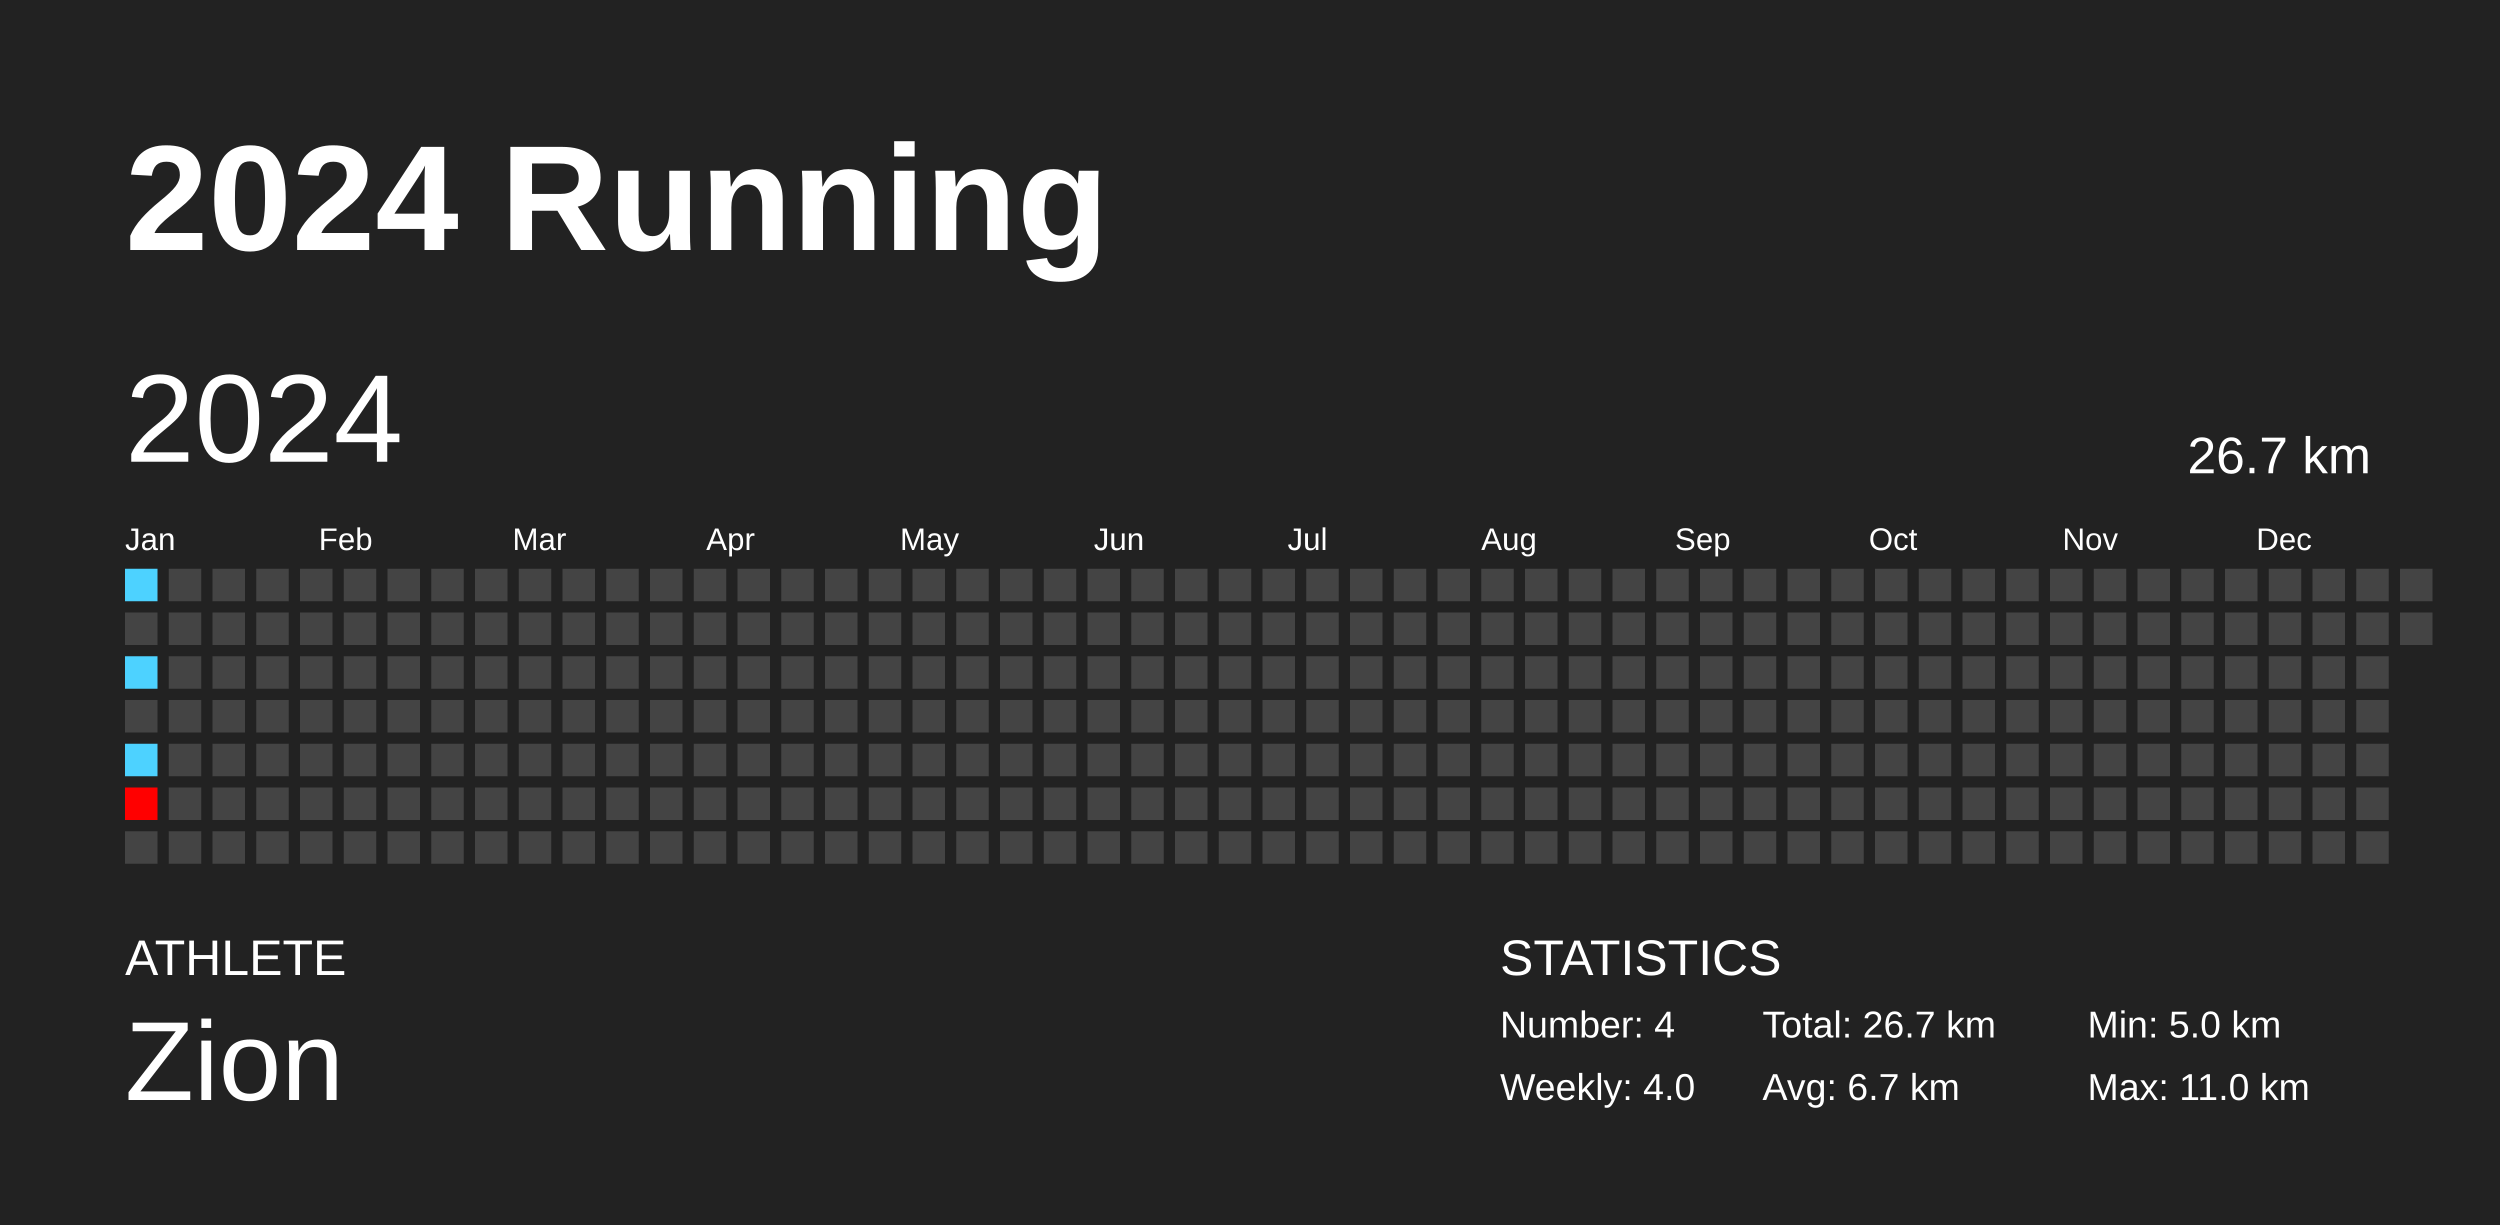
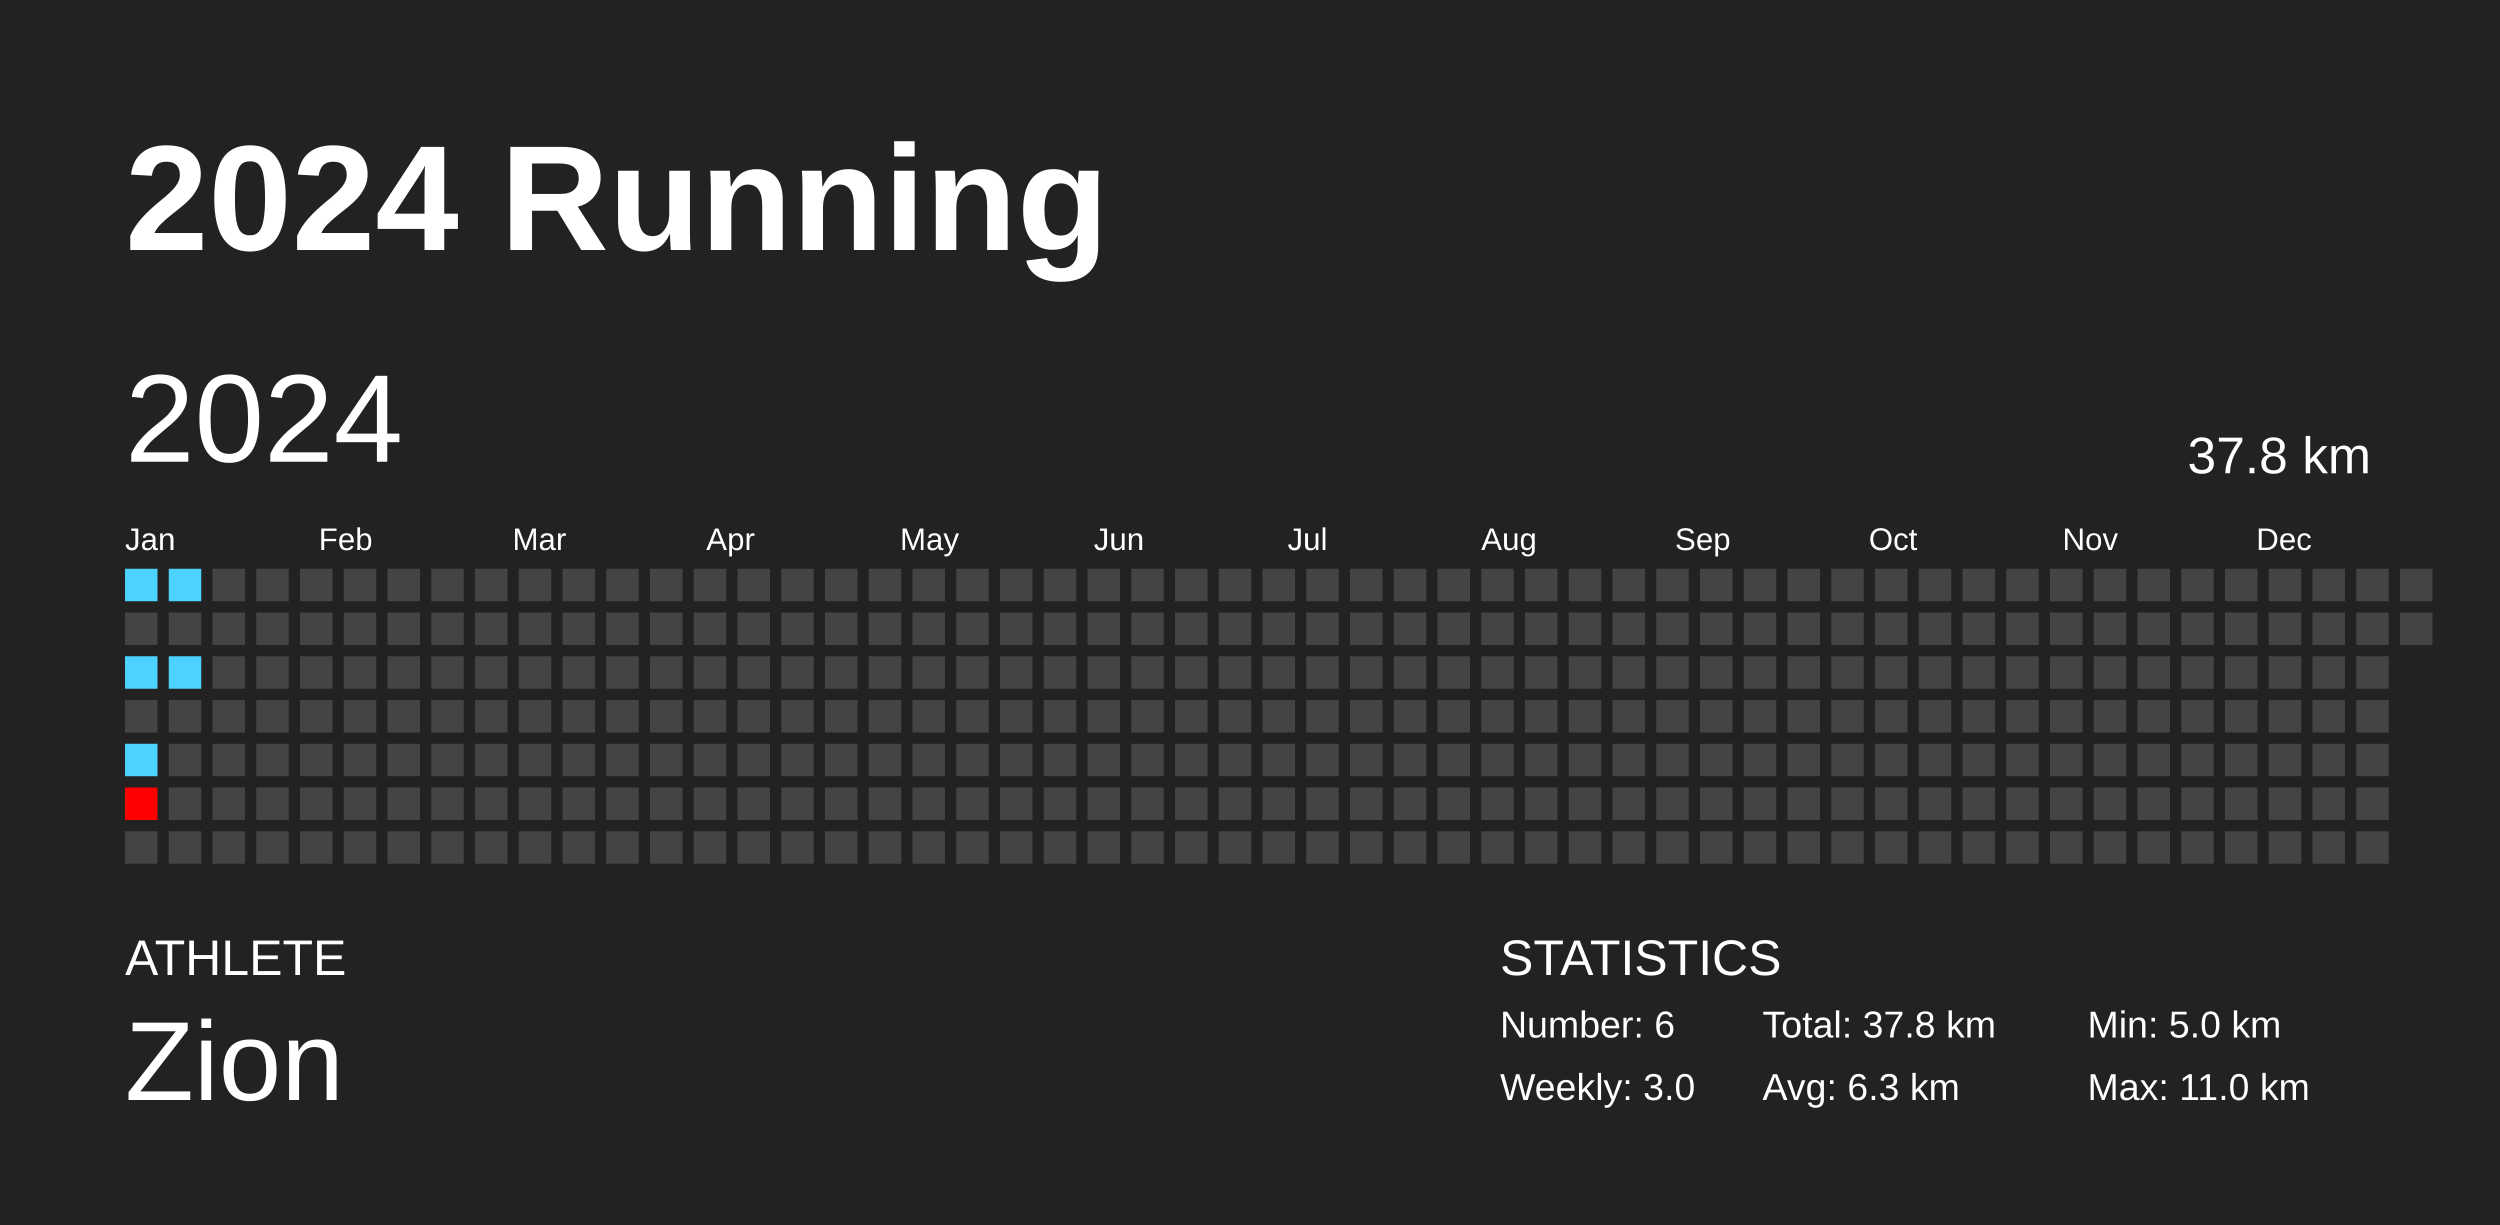
<svg xmlns="http://www.w3.org/2000/svg" baseProfile="full" height="98mm" version="1.1" viewBox="0,0,200,98" width="200mm">
  <defs />
  <rect fill="#222222" height="98" width="200" x="0" y="0" />
  <text fill="#FFFFFF" style="font-size:12px; font-family:Arial; font-weight:bold;" x="10" y="20">2024 Running</text>
  <text fill="#FFFFFF" style="font-size:4px; font-family:Arial" x="10" y="78">ATHLETE</text>
  <text fill="#FFFFFF" style="font-size:9px; font-family:Arial" x="10" y="88">Zion</text>
  <text fill="#FFFFFF" style="font-size:4px; font-family:Arial" x="120" y="78">STATISTICS</text>
-   <text fill="#FFFFFF" style="font-size:3px; font-family:Arial" x="120" y="83">Number: 4</text>
-   <text fill="#FFFFFF" style="font-size:3px; font-family:Arial" x="120" y="88">Weekly: 4.0</text>
-   <text fill="#FFFFFF" style="font-size:3px; font-family:Arial" x="141" y="83">Total: 26.7 km</text>
-   <text fill="#FFFFFF" style="font-size:3px; font-family:Arial" x="141" y="88">Avg: 6.7 km</text>
+   <text fill="#FFFFFF" style="font-size:3px; font-family:Arial" x="120" y="83">Number: 6</text>
+   <text fill="#FFFFFF" style="font-size:3px; font-family:Arial" x="120" y="88">Weekly: 3.0</text>
+   <text fill="#FFFFFF" style="font-size:3px; font-family:Arial" x="141" y="83">Total: 37.8 km</text>
+   <text fill="#FFFFFF" style="font-size:3px; font-family:Arial" x="141" y="88">Avg: 6.3 km</text>
  <text fill="#FFFFFF" style="font-size:3px; font-family:Arial" x="167" y="83">Min: 5.0 km</text>
  <text fill="#FFFFFF" style="font-size:3px; font-family:Arial" x="167" y="88">Max: 11.0 km</text>
  <text dominant-baseline="hanging" fill="#FFFFFF" style="font-size:10.0px; font-family:Arial;" x="10" y="30">2024</text>
-   <text dominant-baseline="hanging" fill="#FFFFFF" style="font-size:4.125px; font-family:Arial;" x="175" y="35">26.7 km</text>
+   <text dominant-baseline="hanging" fill="#FFFFFF" style="font-size:4.125px; font-family:Arial;" x="175" y="35">37.8 km</text>
  <text fill="#FFFFFF" style="font-size:2.5px; font-family:Arial" x="10.0" y="44">Jan</text>
  <text fill="#FFFFFF" style="font-size:2.5px; font-family:Arial" x="25.5" y="44">Feb</text>
  <text fill="#FFFFFF" style="font-size:2.5px; font-family:Arial" x="41.0" y="44">Mar</text>
  <text fill="#FFFFFF" style="font-size:2.5px; font-family:Arial" x="56.5" y="44">Apr</text>
  <text fill="#FFFFFF" style="font-size:2.5px; font-family:Arial" x="72.0" y="44">May</text>
  <text fill="#FFFFFF" style="font-size:2.5px; font-family:Arial" x="87.5" y="44">Jun</text>
  <text fill="#FFFFFF" style="font-size:2.5px; font-family:Arial" x="103.0" y="44">Jul</text>
  <text fill="#FFFFFF" style="font-size:2.5px; font-family:Arial" x="118.5" y="44">Aug</text>
  <text fill="#FFFFFF" style="font-size:2.5px; font-family:Arial" x="134.0" y="44">Sep</text>
  <text fill="#FFFFFF" style="font-size:2.5px; font-family:Arial" x="149.5" y="44">Oct</text>
  <text fill="#FFFFFF" style="font-size:2.5px; font-family:Arial" x="165.0" y="44">Nov</text>
  <text fill="#FFFFFF" style="font-size:2.5px; font-family:Arial" x="180.5" y="44">Dec</text>
  <rect fill="#4dd2ff" height="2.6" width="2.6" x="10.0" y="45.5" />
  <rect fill="#444444" height="2.6" width="2.6" x="10.0" y="49.0" />
  <rect fill="#4dd2ff" height="2.6" width="2.6" x="10.0" y="52.5" />
  <rect fill="#444444" height="2.6" width="2.6" x="10.0" y="56.0" />
  <rect fill="#4dd2ff" height="2.6" width="2.6" x="10.0" y="59.5" />
  <rect fill="#ff0000" height="2.6" width="2.6" x="10.0" y="63.0" />
  <rect fill="#444444" height="2.6" width="2.6" x="10.0" y="66.5" />
-   <rect fill="#444444" height="2.6" width="2.6" x="13.5" y="45.5" />
+   <rect fill="#4dd2ff" height="2.6" width="2.6" x="13.5" y="45.5" />
  <rect fill="#444444" height="2.6" width="2.6" x="13.5" y="49.0" />
-   <rect fill="#444444" height="2.6" width="2.6" x="13.5" y="52.5" />
+   <rect fill="#4dd2ff" height="2.6" width="2.6" x="13.5" y="52.5" />
  <rect fill="#444444" height="2.6" width="2.6" x="13.5" y="56.0" />
  <rect fill="#444444" height="2.6" width="2.6" x="13.5" y="59.5" />
  <rect fill="#444444" height="2.6" width="2.6" x="13.5" y="63.0" />
  <rect fill="#444444" height="2.6" width="2.6" x="13.5" y="66.5" />
  <rect fill="#444444" height="2.6" width="2.6" x="17.0" y="45.5" />
  <rect fill="#444444" height="2.6" width="2.6" x="17.0" y="49.0" />
  <rect fill="#444444" height="2.6" width="2.6" x="17.0" y="52.5" />
  <rect fill="#444444" height="2.6" width="2.6" x="17.0" y="56.0" />
  <rect fill="#444444" height="2.6" width="2.6" x="17.0" y="59.5" />
  <rect fill="#444444" height="2.6" width="2.6" x="17.0" y="63.0" />
  <rect fill="#444444" height="2.6" width="2.6" x="17.0" y="66.5" />
  <rect fill="#444444" height="2.6" width="2.6" x="20.5" y="45.5" />
  <rect fill="#444444" height="2.6" width="2.6" x="20.5" y="49.0" />
  <rect fill="#444444" height="2.6" width="2.6" x="20.5" y="52.5" />
  <rect fill="#444444" height="2.6" width="2.6" x="20.5" y="56.0" />
  <rect fill="#444444" height="2.6" width="2.6" x="20.5" y="59.5" />
  <rect fill="#444444" height="2.6" width="2.6" x="20.5" y="63.0" />
  <rect fill="#444444" height="2.6" width="2.6" x="20.5" y="66.5" />
  <rect fill="#444444" height="2.6" width="2.6" x="24.0" y="45.5" />
  <rect fill="#444444" height="2.6" width="2.6" x="24.0" y="49.0" />
  <rect fill="#444444" height="2.6" width="2.6" x="24.0" y="52.5" />
  <rect fill="#444444" height="2.6" width="2.6" x="24.0" y="56.0" />
  <rect fill="#444444" height="2.6" width="2.6" x="24.0" y="59.5" />
  <rect fill="#444444" height="2.6" width="2.6" x="24.0" y="63.0" />
  <rect fill="#444444" height="2.6" width="2.6" x="24.0" y="66.5" />
  <rect fill="#444444" height="2.6" width="2.6" x="27.5" y="45.5" />
  <rect fill="#444444" height="2.6" width="2.6" x="27.5" y="49.0" />
  <rect fill="#444444" height="2.6" width="2.6" x="27.5" y="52.5" />
  <rect fill="#444444" height="2.6" width="2.6" x="27.5" y="56.0" />
  <rect fill="#444444" height="2.6" width="2.6" x="27.5" y="59.5" />
  <rect fill="#444444" height="2.6" width="2.6" x="27.5" y="63.0" />
  <rect fill="#444444" height="2.6" width="2.6" x="27.5" y="66.5" />
  <rect fill="#444444" height="2.6" width="2.6" x="31.0" y="45.5" />
  <rect fill="#444444" height="2.6" width="2.6" x="31.0" y="49.0" />
  <rect fill="#444444" height="2.6" width="2.6" x="31.0" y="52.5" />
  <rect fill="#444444" height="2.6" width="2.6" x="31.0" y="56.0" />
  <rect fill="#444444" height="2.6" width="2.6" x="31.0" y="59.5" />
  <rect fill="#444444" height="2.6" width="2.6" x="31.0" y="63.0" />
  <rect fill="#444444" height="2.6" width="2.6" x="31.0" y="66.5" />
  <rect fill="#444444" height="2.6" width="2.6" x="34.5" y="45.5" />
  <rect fill="#444444" height="2.6" width="2.6" x="34.5" y="49.0" />
  <rect fill="#444444" height="2.6" width="2.6" x="34.5" y="52.5" />
  <rect fill="#444444" height="2.6" width="2.6" x="34.5" y="56.0" />
  <rect fill="#444444" height="2.6" width="2.6" x="34.5" y="59.5" />
  <rect fill="#444444" height="2.6" width="2.6" x="34.5" y="63.0" />
  <rect fill="#444444" height="2.6" width="2.6" x="34.5" y="66.5" />
  <rect fill="#444444" height="2.6" width="2.6" x="38.0" y="45.5" />
  <rect fill="#444444" height="2.6" width="2.6" x="38.0" y="49.0" />
  <rect fill="#444444" height="2.6" width="2.6" x="38.0" y="52.5" />
  <rect fill="#444444" height="2.6" width="2.6" x="38.0" y="56.0" />
  <rect fill="#444444" height="2.6" width="2.6" x="38.0" y="59.5" />
  <rect fill="#444444" height="2.6" width="2.6" x="38.0" y="63.0" />
  <rect fill="#444444" height="2.6" width="2.6" x="38.0" y="66.5" />
  <rect fill="#444444" height="2.6" width="2.6" x="41.5" y="45.5" />
  <rect fill="#444444" height="2.6" width="2.6" x="41.5" y="49.0" />
  <rect fill="#444444" height="2.6" width="2.6" x="41.5" y="52.5" />
  <rect fill="#444444" height="2.6" width="2.6" x="41.5" y="56.0" />
  <rect fill="#444444" height="2.6" width="2.6" x="41.5" y="59.5" />
  <rect fill="#444444" height="2.6" width="2.6" x="41.5" y="63.0" />
  <rect fill="#444444" height="2.6" width="2.6" x="41.5" y="66.5" />
  <rect fill="#444444" height="2.6" width="2.6" x="45.0" y="45.5" />
  <rect fill="#444444" height="2.6" width="2.6" x="45.0" y="49.0" />
  <rect fill="#444444" height="2.6" width="2.6" x="45.0" y="52.5" />
  <rect fill="#444444" height="2.6" width="2.6" x="45.0" y="56.0" />
  <rect fill="#444444" height="2.6" width="2.6" x="45.0" y="59.5" />
  <rect fill="#444444" height="2.6" width="2.6" x="45.0" y="63.0" />
  <rect fill="#444444" height="2.6" width="2.6" x="45.0" y="66.5" />
  <rect fill="#444444" height="2.6" width="2.6" x="48.5" y="45.5" />
  <rect fill="#444444" height="2.6" width="2.6" x="48.5" y="49.0" />
  <rect fill="#444444" height="2.6" width="2.6" x="48.5" y="52.5" />
  <rect fill="#444444" height="2.6" width="2.6" x="48.5" y="56.0" />
  <rect fill="#444444" height="2.6" width="2.6" x="48.5" y="59.5" />
  <rect fill="#444444" height="2.6" width="2.6" x="48.5" y="63.0" />
  <rect fill="#444444" height="2.6" width="2.6" x="48.5" y="66.5" />
  <rect fill="#444444" height="2.6" width="2.6" x="52.0" y="45.5" />
  <rect fill="#444444" height="2.6" width="2.6" x="52.0" y="49.0" />
  <rect fill="#444444" height="2.6" width="2.6" x="52.0" y="52.5" />
  <rect fill="#444444" height="2.6" width="2.6" x="52.0" y="56.0" />
  <rect fill="#444444" height="2.6" width="2.6" x="52.0" y="59.5" />
  <rect fill="#444444" height="2.6" width="2.6" x="52.0" y="63.0" />
  <rect fill="#444444" height="2.6" width="2.6" x="52.0" y="66.5" />
  <rect fill="#444444" height="2.6" width="2.6" x="55.5" y="45.5" />
  <rect fill="#444444" height="2.6" width="2.6" x="55.5" y="49.0" />
  <rect fill="#444444" height="2.6" width="2.6" x="55.5" y="52.5" />
  <rect fill="#444444" height="2.6" width="2.6" x="55.5" y="56.0" />
  <rect fill="#444444" height="2.6" width="2.6" x="55.5" y="59.5" />
  <rect fill="#444444" height="2.6" width="2.6" x="55.5" y="63.0" />
  <rect fill="#444444" height="2.6" width="2.6" x="55.5" y="66.5" />
  <rect fill="#444444" height="2.6" width="2.6" x="59.0" y="45.5" />
  <rect fill="#444444" height="2.6" width="2.6" x="59.0" y="49.0" />
  <rect fill="#444444" height="2.6" width="2.6" x="59.0" y="52.5" />
  <rect fill="#444444" height="2.6" width="2.6" x="59.0" y="56.0" />
  <rect fill="#444444" height="2.6" width="2.6" x="59.0" y="59.5" />
  <rect fill="#444444" height="2.6" width="2.6" x="59.0" y="63.0" />
  <rect fill="#444444" height="2.6" width="2.6" x="59.0" y="66.5" />
  <rect fill="#444444" height="2.6" width="2.6" x="62.5" y="45.5" />
  <rect fill="#444444" height="2.6" width="2.6" x="62.5" y="49.0" />
  <rect fill="#444444" height="2.6" width="2.6" x="62.5" y="52.5" />
  <rect fill="#444444" height="2.6" width="2.6" x="62.5" y="56.0" />
  <rect fill="#444444" height="2.6" width="2.6" x="62.5" y="59.5" />
  <rect fill="#444444" height="2.6" width="2.6" x="62.5" y="63.0" />
  <rect fill="#444444" height="2.6" width="2.6" x="62.5" y="66.5" />
  <rect fill="#444444" height="2.6" width="2.6" x="66.0" y="45.5" />
  <rect fill="#444444" height="2.6" width="2.6" x="66.0" y="49.0" />
  <rect fill="#444444" height="2.6" width="2.6" x="66.0" y="52.5" />
  <rect fill="#444444" height="2.6" width="2.6" x="66.0" y="56.0" />
  <rect fill="#444444" height="2.6" width="2.6" x="66.0" y="59.5" />
  <rect fill="#444444" height="2.6" width="2.6" x="66.0" y="63.0" />
  <rect fill="#444444" height="2.6" width="2.6" x="66.0" y="66.5" />
  <rect fill="#444444" height="2.6" width="2.6" x="69.5" y="45.5" />
  <rect fill="#444444" height="2.6" width="2.6" x="69.5" y="49.0" />
  <rect fill="#444444" height="2.6" width="2.6" x="69.5" y="52.5" />
  <rect fill="#444444" height="2.6" width="2.6" x="69.5" y="56.0" />
  <rect fill="#444444" height="2.6" width="2.6" x="69.5" y="59.5" />
  <rect fill="#444444" height="2.6" width="2.6" x="69.5" y="63.0" />
  <rect fill="#444444" height="2.6" width="2.6" x="69.5" y="66.5" />
  <rect fill="#444444" height="2.6" width="2.6" x="73.0" y="45.5" />
  <rect fill="#444444" height="2.6" width="2.6" x="73.0" y="49.0" />
  <rect fill="#444444" height="2.6" width="2.6" x="73.0" y="52.5" />
  <rect fill="#444444" height="2.6" width="2.6" x="73.0" y="56.0" />
  <rect fill="#444444" height="2.6" width="2.6" x="73.0" y="59.5" />
  <rect fill="#444444" height="2.6" width="2.6" x="73.0" y="63.0" />
  <rect fill="#444444" height="2.6" width="2.6" x="73.0" y="66.5" />
  <rect fill="#444444" height="2.6" width="2.6" x="76.5" y="45.5" />
  <rect fill="#444444" height="2.6" width="2.6" x="76.5" y="49.0" />
  <rect fill="#444444" height="2.6" width="2.6" x="76.5" y="52.5" />
  <rect fill="#444444" height="2.6" width="2.6" x="76.5" y="56.0" />
  <rect fill="#444444" height="2.6" width="2.6" x="76.5" y="59.5" />
  <rect fill="#444444" height="2.6" width="2.6" x="76.5" y="63.0" />
  <rect fill="#444444" height="2.6" width="2.6" x="76.5" y="66.5" />
  <rect fill="#444444" height="2.6" width="2.6" x="80.0" y="45.5" />
  <rect fill="#444444" height="2.6" width="2.6" x="80.0" y="49.0" />
  <rect fill="#444444" height="2.6" width="2.6" x="80.0" y="52.5" />
  <rect fill="#444444" height="2.6" width="2.6" x="80.0" y="56.0" />
  <rect fill="#444444" height="2.6" width="2.6" x="80.0" y="59.5" />
  <rect fill="#444444" height="2.6" width="2.6" x="80.0" y="63.0" />
  <rect fill="#444444" height="2.6" width="2.6" x="80.0" y="66.5" />
  <rect fill="#444444" height="2.6" width="2.6" x="83.5" y="45.5" />
  <rect fill="#444444" height="2.6" width="2.6" x="83.5" y="49.0" />
  <rect fill="#444444" height="2.6" width="2.6" x="83.5" y="52.5" />
  <rect fill="#444444" height="2.6" width="2.6" x="83.5" y="56.0" />
  <rect fill="#444444" height="2.6" width="2.6" x="83.5" y="59.5" />
  <rect fill="#444444" height="2.6" width="2.6" x="83.5" y="63.0" />
  <rect fill="#444444" height="2.6" width="2.6" x="83.5" y="66.5" />
  <rect fill="#444444" height="2.6" width="2.6" x="87.0" y="45.5" />
  <rect fill="#444444" height="2.6" width="2.6" x="87.0" y="49.0" />
  <rect fill="#444444" height="2.6" width="2.6" x="87.0" y="52.5" />
  <rect fill="#444444" height="2.6" width="2.6" x="87.0" y="56.0" />
  <rect fill="#444444" height="2.6" width="2.6" x="87.0" y="59.5" />
  <rect fill="#444444" height="2.6" width="2.6" x="87.0" y="63.0" />
  <rect fill="#444444" height="2.6" width="2.6" x="87.0" y="66.5" />
  <rect fill="#444444" height="2.6" width="2.6" x="90.5" y="45.5" />
  <rect fill="#444444" height="2.6" width="2.6" x="90.5" y="49.0" />
  <rect fill="#444444" height="2.6" width="2.6" x="90.5" y="52.5" />
  <rect fill="#444444" height="2.6" width="2.6" x="90.5" y="56.0" />
  <rect fill="#444444" height="2.6" width="2.6" x="90.5" y="59.5" />
  <rect fill="#444444" height="2.6" width="2.6" x="90.5" y="63.0" />
  <rect fill="#444444" height="2.6" width="2.6" x="90.5" y="66.5" />
  <rect fill="#444444" height="2.6" width="2.6" x="94.0" y="45.5" />
  <rect fill="#444444" height="2.6" width="2.6" x="94.0" y="49.0" />
  <rect fill="#444444" height="2.6" width="2.6" x="94.0" y="52.5" />
  <rect fill="#444444" height="2.6" width="2.6" x="94.0" y="56.0" />
  <rect fill="#444444" height="2.6" width="2.6" x="94.0" y="59.5" />
  <rect fill="#444444" height="2.6" width="2.6" x="94.0" y="63.0" />
  <rect fill="#444444" height="2.6" width="2.6" x="94.0" y="66.5" />
  <rect fill="#444444" height="2.6" width="2.6" x="97.5" y="45.5" />
  <rect fill="#444444" height="2.6" width="2.6" x="97.5" y="49.0" />
  <rect fill="#444444" height="2.6" width="2.6" x="97.5" y="52.5" />
  <rect fill="#444444" height="2.6" width="2.6" x="97.5" y="56.0" />
  <rect fill="#444444" height="2.6" width="2.6" x="97.5" y="59.5" />
  <rect fill="#444444" height="2.6" width="2.6" x="97.5" y="63.0" />
  <rect fill="#444444" height="2.6" width="2.6" x="97.5" y="66.5" />
  <rect fill="#444444" height="2.6" width="2.6" x="101.0" y="45.5" />
  <rect fill="#444444" height="2.6" width="2.6" x="101.0" y="49.0" />
  <rect fill="#444444" height="2.6" width="2.6" x="101.0" y="52.5" />
  <rect fill="#444444" height="2.6" width="2.6" x="101.0" y="56.0" />
  <rect fill="#444444" height="2.6" width="2.6" x="101.0" y="59.5" />
  <rect fill="#444444" height="2.6" width="2.6" x="101.0" y="63.0" />
  <rect fill="#444444" height="2.6" width="2.6" x="101.0" y="66.5" />
  <rect fill="#444444" height="2.6" width="2.6" x="104.5" y="45.5" />
  <rect fill="#444444" height="2.6" width="2.6" x="104.5" y="49.0" />
  <rect fill="#444444" height="2.6" width="2.6" x="104.5" y="52.5" />
  <rect fill="#444444" height="2.6" width="2.6" x="104.5" y="56.0" />
  <rect fill="#444444" height="2.6" width="2.6" x="104.5" y="59.5" />
  <rect fill="#444444" height="2.6" width="2.6" x="104.5" y="63.0" />
  <rect fill="#444444" height="2.6" width="2.6" x="104.5" y="66.5" />
  <rect fill="#444444" height="2.6" width="2.6" x="108.0" y="45.5" />
  <rect fill="#444444" height="2.6" width="2.6" x="108.0" y="49.0" />
  <rect fill="#444444" height="2.6" width="2.6" x="108.0" y="52.5" />
  <rect fill="#444444" height="2.6" width="2.6" x="108.0" y="56.0" />
  <rect fill="#444444" height="2.6" width="2.6" x="108.0" y="59.5" />
  <rect fill="#444444" height="2.6" width="2.6" x="108.0" y="63.0" />
  <rect fill="#444444" height="2.6" width="2.6" x="108.0" y="66.5" />
  <rect fill="#444444" height="2.6" width="2.6" x="111.5" y="45.5" />
  <rect fill="#444444" height="2.6" width="2.6" x="111.5" y="49.0" />
  <rect fill="#444444" height="2.6" width="2.6" x="111.5" y="52.5" />
  <rect fill="#444444" height="2.6" width="2.6" x="111.5" y="56.0" />
  <rect fill="#444444" height="2.6" width="2.6" x="111.5" y="59.5" />
  <rect fill="#444444" height="2.6" width="2.6" x="111.5" y="63.0" />
  <rect fill="#444444" height="2.6" width="2.6" x="111.5" y="66.5" />
  <rect fill="#444444" height="2.6" width="2.6" x="115.0" y="45.5" />
  <rect fill="#444444" height="2.6" width="2.6" x="115.0" y="49.0" />
  <rect fill="#444444" height="2.6" width="2.6" x="115.0" y="52.5" />
  <rect fill="#444444" height="2.6" width="2.6" x="115.0" y="56.0" />
  <rect fill="#444444" height="2.6" width="2.6" x="115.0" y="59.5" />
  <rect fill="#444444" height="2.6" width="2.6" x="115.0" y="63.0" />
  <rect fill="#444444" height="2.6" width="2.6" x="115.0" y="66.5" />
  <rect fill="#444444" height="2.6" width="2.6" x="118.5" y="45.5" />
  <rect fill="#444444" height="2.6" width="2.6" x="118.5" y="49.0" />
  <rect fill="#444444" height="2.6" width="2.6" x="118.5" y="52.5" />
  <rect fill="#444444" height="2.6" width="2.6" x="118.5" y="56.0" />
  <rect fill="#444444" height="2.6" width="2.6" x="118.5" y="59.5" />
  <rect fill="#444444" height="2.6" width="2.6" x="118.5" y="63.0" />
  <rect fill="#444444" height="2.6" width="2.6" x="118.5" y="66.5" />
  <rect fill="#444444" height="2.6" width="2.6" x="122.0" y="45.5" />
  <rect fill="#444444" height="2.6" width="2.6" x="122.0" y="49.0" />
  <rect fill="#444444" height="2.6" width="2.6" x="122.0" y="52.5" />
  <rect fill="#444444" height="2.6" width="2.6" x="122.0" y="56.0" />
  <rect fill="#444444" height="2.6" width="2.6" x="122.0" y="59.5" />
  <rect fill="#444444" height="2.6" width="2.6" x="122.0" y="63.0" />
  <rect fill="#444444" height="2.6" width="2.6" x="122.0" y="66.5" />
  <rect fill="#444444" height="2.6" width="2.6" x="125.5" y="45.5" />
  <rect fill="#444444" height="2.6" width="2.6" x="125.5" y="49.0" />
  <rect fill="#444444" height="2.6" width="2.6" x="125.5" y="52.5" />
  <rect fill="#444444" height="2.6" width="2.6" x="125.5" y="56.0" />
  <rect fill="#444444" height="2.6" width="2.6" x="125.5" y="59.5" />
  <rect fill="#444444" height="2.6" width="2.6" x="125.5" y="63.0" />
  <rect fill="#444444" height="2.6" width="2.6" x="125.5" y="66.5" />
  <rect fill="#444444" height="2.6" width="2.6" x="129.0" y="45.5" />
  <rect fill="#444444" height="2.6" width="2.6" x="129.0" y="49.0" />
  <rect fill="#444444" height="2.6" width="2.6" x="129.0" y="52.5" />
  <rect fill="#444444" height="2.6" width="2.6" x="129.0" y="56.0" />
  <rect fill="#444444" height="2.6" width="2.6" x="129.0" y="59.5" />
  <rect fill="#444444" height="2.6" width="2.6" x="129.0" y="63.0" />
  <rect fill="#444444" height="2.6" width="2.6" x="129.0" y="66.5" />
  <rect fill="#444444" height="2.6" width="2.6" x="132.5" y="45.5" />
  <rect fill="#444444" height="2.6" width="2.6" x="132.5" y="49.0" />
  <rect fill="#444444" height="2.6" width="2.6" x="132.5" y="52.5" />
  <rect fill="#444444" height="2.6" width="2.6" x="132.5" y="56.0" />
  <rect fill="#444444" height="2.6" width="2.6" x="132.5" y="59.5" />
  <rect fill="#444444" height="2.6" width="2.6" x="132.5" y="63.0" />
  <rect fill="#444444" height="2.6" width="2.6" x="132.5" y="66.5" />
  <rect fill="#444444" height="2.6" width="2.6" x="136.0" y="45.5" />
  <rect fill="#444444" height="2.6" width="2.6" x="136.0" y="49.0" />
  <rect fill="#444444" height="2.6" width="2.6" x="136.0" y="52.5" />
  <rect fill="#444444" height="2.6" width="2.6" x="136.0" y="56.0" />
  <rect fill="#444444" height="2.6" width="2.6" x="136.0" y="59.5" />
  <rect fill="#444444" height="2.6" width="2.6" x="136.0" y="63.0" />
  <rect fill="#444444" height="2.6" width="2.6" x="136.0" y="66.5" />
  <rect fill="#444444" height="2.6" width="2.6" x="139.5" y="45.5" />
  <rect fill="#444444" height="2.6" width="2.6" x="139.5" y="49.0" />
  <rect fill="#444444" height="2.6" width="2.6" x="139.5" y="52.5" />
  <rect fill="#444444" height="2.6" width="2.6" x="139.5" y="56.0" />
  <rect fill="#444444" height="2.6" width="2.6" x="139.5" y="59.5" />
  <rect fill="#444444" height="2.6" width="2.6" x="139.5" y="63.0" />
  <rect fill="#444444" height="2.6" width="2.6" x="139.5" y="66.5" />
  <rect fill="#444444" height="2.6" width="2.6" x="143.0" y="45.5" />
  <rect fill="#444444" height="2.6" width="2.6" x="143.0" y="49.0" />
  <rect fill="#444444" height="2.6" width="2.6" x="143.0" y="52.5" />
  <rect fill="#444444" height="2.6" width="2.6" x="143.0" y="56.0" />
  <rect fill="#444444" height="2.6" width="2.6" x="143.0" y="59.5" />
  <rect fill="#444444" height="2.6" width="2.6" x="143.0" y="63.0" />
  <rect fill="#444444" height="2.6" width="2.6" x="143.0" y="66.5" />
  <rect fill="#444444" height="2.6" width="2.6" x="146.5" y="45.5" />
  <rect fill="#444444" height="2.6" width="2.6" x="146.5" y="49.0" />
  <rect fill="#444444" height="2.6" width="2.6" x="146.5" y="52.5" />
  <rect fill="#444444" height="2.6" width="2.6" x="146.5" y="56.0" />
  <rect fill="#444444" height="2.6" width="2.6" x="146.5" y="59.5" />
  <rect fill="#444444" height="2.6" width="2.6" x="146.5" y="63.0" />
  <rect fill="#444444" height="2.6" width="2.6" x="146.5" y="66.5" />
  <rect fill="#444444" height="2.6" width="2.6" x="150.0" y="45.5" />
  <rect fill="#444444" height="2.6" width="2.6" x="150.0" y="49.0" />
  <rect fill="#444444" height="2.6" width="2.6" x="150.0" y="52.5" />
  <rect fill="#444444" height="2.6" width="2.6" x="150.0" y="56.0" />
  <rect fill="#444444" height="2.6" width="2.6" x="150.0" y="59.5" />
  <rect fill="#444444" height="2.6" width="2.6" x="150.0" y="63.0" />
  <rect fill="#444444" height="2.6" width="2.6" x="150.0" y="66.5" />
  <rect fill="#444444" height="2.6" width="2.6" x="153.5" y="45.5" />
  <rect fill="#444444" height="2.6" width="2.6" x="153.5" y="49.0" />
  <rect fill="#444444" height="2.6" width="2.6" x="153.5" y="52.5" />
  <rect fill="#444444" height="2.6" width="2.6" x="153.5" y="56.0" />
  <rect fill="#444444" height="2.6" width="2.6" x="153.5" y="59.5" />
  <rect fill="#444444" height="2.6" width="2.6" x="153.5" y="63.0" />
  <rect fill="#444444" height="2.6" width="2.6" x="153.5" y="66.5" />
  <rect fill="#444444" height="2.6" width="2.6" x="157.0" y="45.5" />
  <rect fill="#444444" height="2.6" width="2.6" x="157.0" y="49.0" />
  <rect fill="#444444" height="2.6" width="2.6" x="157.0" y="52.5" />
  <rect fill="#444444" height="2.6" width="2.6" x="157.0" y="56.0" />
  <rect fill="#444444" height="2.6" width="2.6" x="157.0" y="59.5" />
  <rect fill="#444444" height="2.6" width="2.6" x="157.0" y="63.0" />
  <rect fill="#444444" height="2.6" width="2.6" x="157.0" y="66.5" />
  <rect fill="#444444" height="2.6" width="2.6" x="160.5" y="45.5" />
  <rect fill="#444444" height="2.6" width="2.6" x="160.5" y="49.0" />
  <rect fill="#444444" height="2.6" width="2.6" x="160.5" y="52.5" />
  <rect fill="#444444" height="2.6" width="2.6" x="160.5" y="56.0" />
  <rect fill="#444444" height="2.6" width="2.6" x="160.5" y="59.5" />
  <rect fill="#444444" height="2.6" width="2.6" x="160.5" y="63.0" />
  <rect fill="#444444" height="2.6" width="2.6" x="160.5" y="66.5" />
  <rect fill="#444444" height="2.6" width="2.6" x="164.0" y="45.5" />
  <rect fill="#444444" height="2.6" width="2.6" x="164.0" y="49.0" />
  <rect fill="#444444" height="2.6" width="2.6" x="164.0" y="52.5" />
  <rect fill="#444444" height="2.6" width="2.6" x="164.0" y="56.0" />
  <rect fill="#444444" height="2.6" width="2.6" x="164.0" y="59.5" />
  <rect fill="#444444" height="2.6" width="2.6" x="164.0" y="63.0" />
  <rect fill="#444444" height="2.6" width="2.6" x="164.0" y="66.5" />
  <rect fill="#444444" height="2.6" width="2.6" x="167.5" y="45.5" />
  <rect fill="#444444" height="2.6" width="2.6" x="167.5" y="49.0" />
  <rect fill="#444444" height="2.6" width="2.6" x="167.5" y="52.5" />
  <rect fill="#444444" height="2.6" width="2.6" x="167.5" y="56.0" />
  <rect fill="#444444" height="2.6" width="2.6" x="167.5" y="59.5" />
  <rect fill="#444444" height="2.6" width="2.6" x="167.5" y="63.0" />
  <rect fill="#444444" height="2.6" width="2.6" x="167.5" y="66.5" />
  <rect fill="#444444" height="2.6" width="2.6" x="171.0" y="45.5" />
  <rect fill="#444444" height="2.6" width="2.6" x="171.0" y="49.0" />
  <rect fill="#444444" height="2.6" width="2.6" x="171.0" y="52.5" />
  <rect fill="#444444" height="2.6" width="2.6" x="171.0" y="56.0" />
  <rect fill="#444444" height="2.6" width="2.6" x="171.0" y="59.5" />
  <rect fill="#444444" height="2.6" width="2.6" x="171.0" y="63.0" />
  <rect fill="#444444" height="2.6" width="2.6" x="171.0" y="66.5" />
  <rect fill="#444444" height="2.6" width="2.6" x="174.5" y="45.5" />
  <rect fill="#444444" height="2.6" width="2.6" x="174.5" y="49.0" />
  <rect fill="#444444" height="2.6" width="2.6" x="174.5" y="52.5" />
  <rect fill="#444444" height="2.6" width="2.6" x="174.5" y="56.0" />
  <rect fill="#444444" height="2.6" width="2.6" x="174.5" y="59.5" />
  <rect fill="#444444" height="2.6" width="2.6" x="174.5" y="63.0" />
  <rect fill="#444444" height="2.6" width="2.6" x="174.5" y="66.5" />
  <rect fill="#444444" height="2.6" width="2.6" x="178.0" y="45.5" />
  <rect fill="#444444" height="2.6" width="2.6" x="178.0" y="49.0" />
  <rect fill="#444444" height="2.6" width="2.6" x="178.0" y="52.5" />
  <rect fill="#444444" height="2.6" width="2.6" x="178.0" y="56.0" />
  <rect fill="#444444" height="2.6" width="2.6" x="178.0" y="59.5" />
  <rect fill="#444444" height="2.6" width="2.6" x="178.0" y="63.0" />
  <rect fill="#444444" height="2.6" width="2.6" x="178.0" y="66.5" />
  <rect fill="#444444" height="2.6" width="2.6" x="181.5" y="45.5" />
  <rect fill="#444444" height="2.6" width="2.6" x="181.5" y="49.0" />
  <rect fill="#444444" height="2.6" width="2.6" x="181.5" y="52.5" />
  <rect fill="#444444" height="2.6" width="2.6" x="181.5" y="56.0" />
  <rect fill="#444444" height="2.6" width="2.6" x="181.5" y="59.5" />
  <rect fill="#444444" height="2.6" width="2.6" x="181.5" y="63.0" />
  <rect fill="#444444" height="2.6" width="2.6" x="181.5" y="66.5" />
  <rect fill="#444444" height="2.6" width="2.6" x="185.0" y="45.5" />
  <rect fill="#444444" height="2.6" width="2.6" x="185.0" y="49.0" />
  <rect fill="#444444" height="2.6" width="2.6" x="185.0" y="52.5" />
  <rect fill="#444444" height="2.6" width="2.6" x="185.0" y="56.0" />
  <rect fill="#444444" height="2.6" width="2.6" x="185.0" y="59.5" />
  <rect fill="#444444" height="2.6" width="2.6" x="185.0" y="63.0" />
  <rect fill="#444444" height="2.6" width="2.6" x="185.0" y="66.5" />
  <rect fill="#444444" height="2.6" width="2.6" x="188.5" y="45.5" />
  <rect fill="#444444" height="2.6" width="2.6" x="188.5" y="49.0" />
  <rect fill="#444444" height="2.6" width="2.6" x="188.5" y="52.5" />
  <rect fill="#444444" height="2.6" width="2.6" x="188.5" y="56.0" />
  <rect fill="#444444" height="2.6" width="2.6" x="188.5" y="59.5" />
  <rect fill="#444444" height="2.6" width="2.6" x="188.5" y="63.0" />
  <rect fill="#444444" height="2.6" width="2.6" x="188.5" y="66.5" />
  <rect fill="#444444" height="2.6" width="2.6" x="192.0" y="45.5" />
  <rect fill="#444444" height="2.6" width="2.6" x="192.0" y="49.0" />
</svg>
